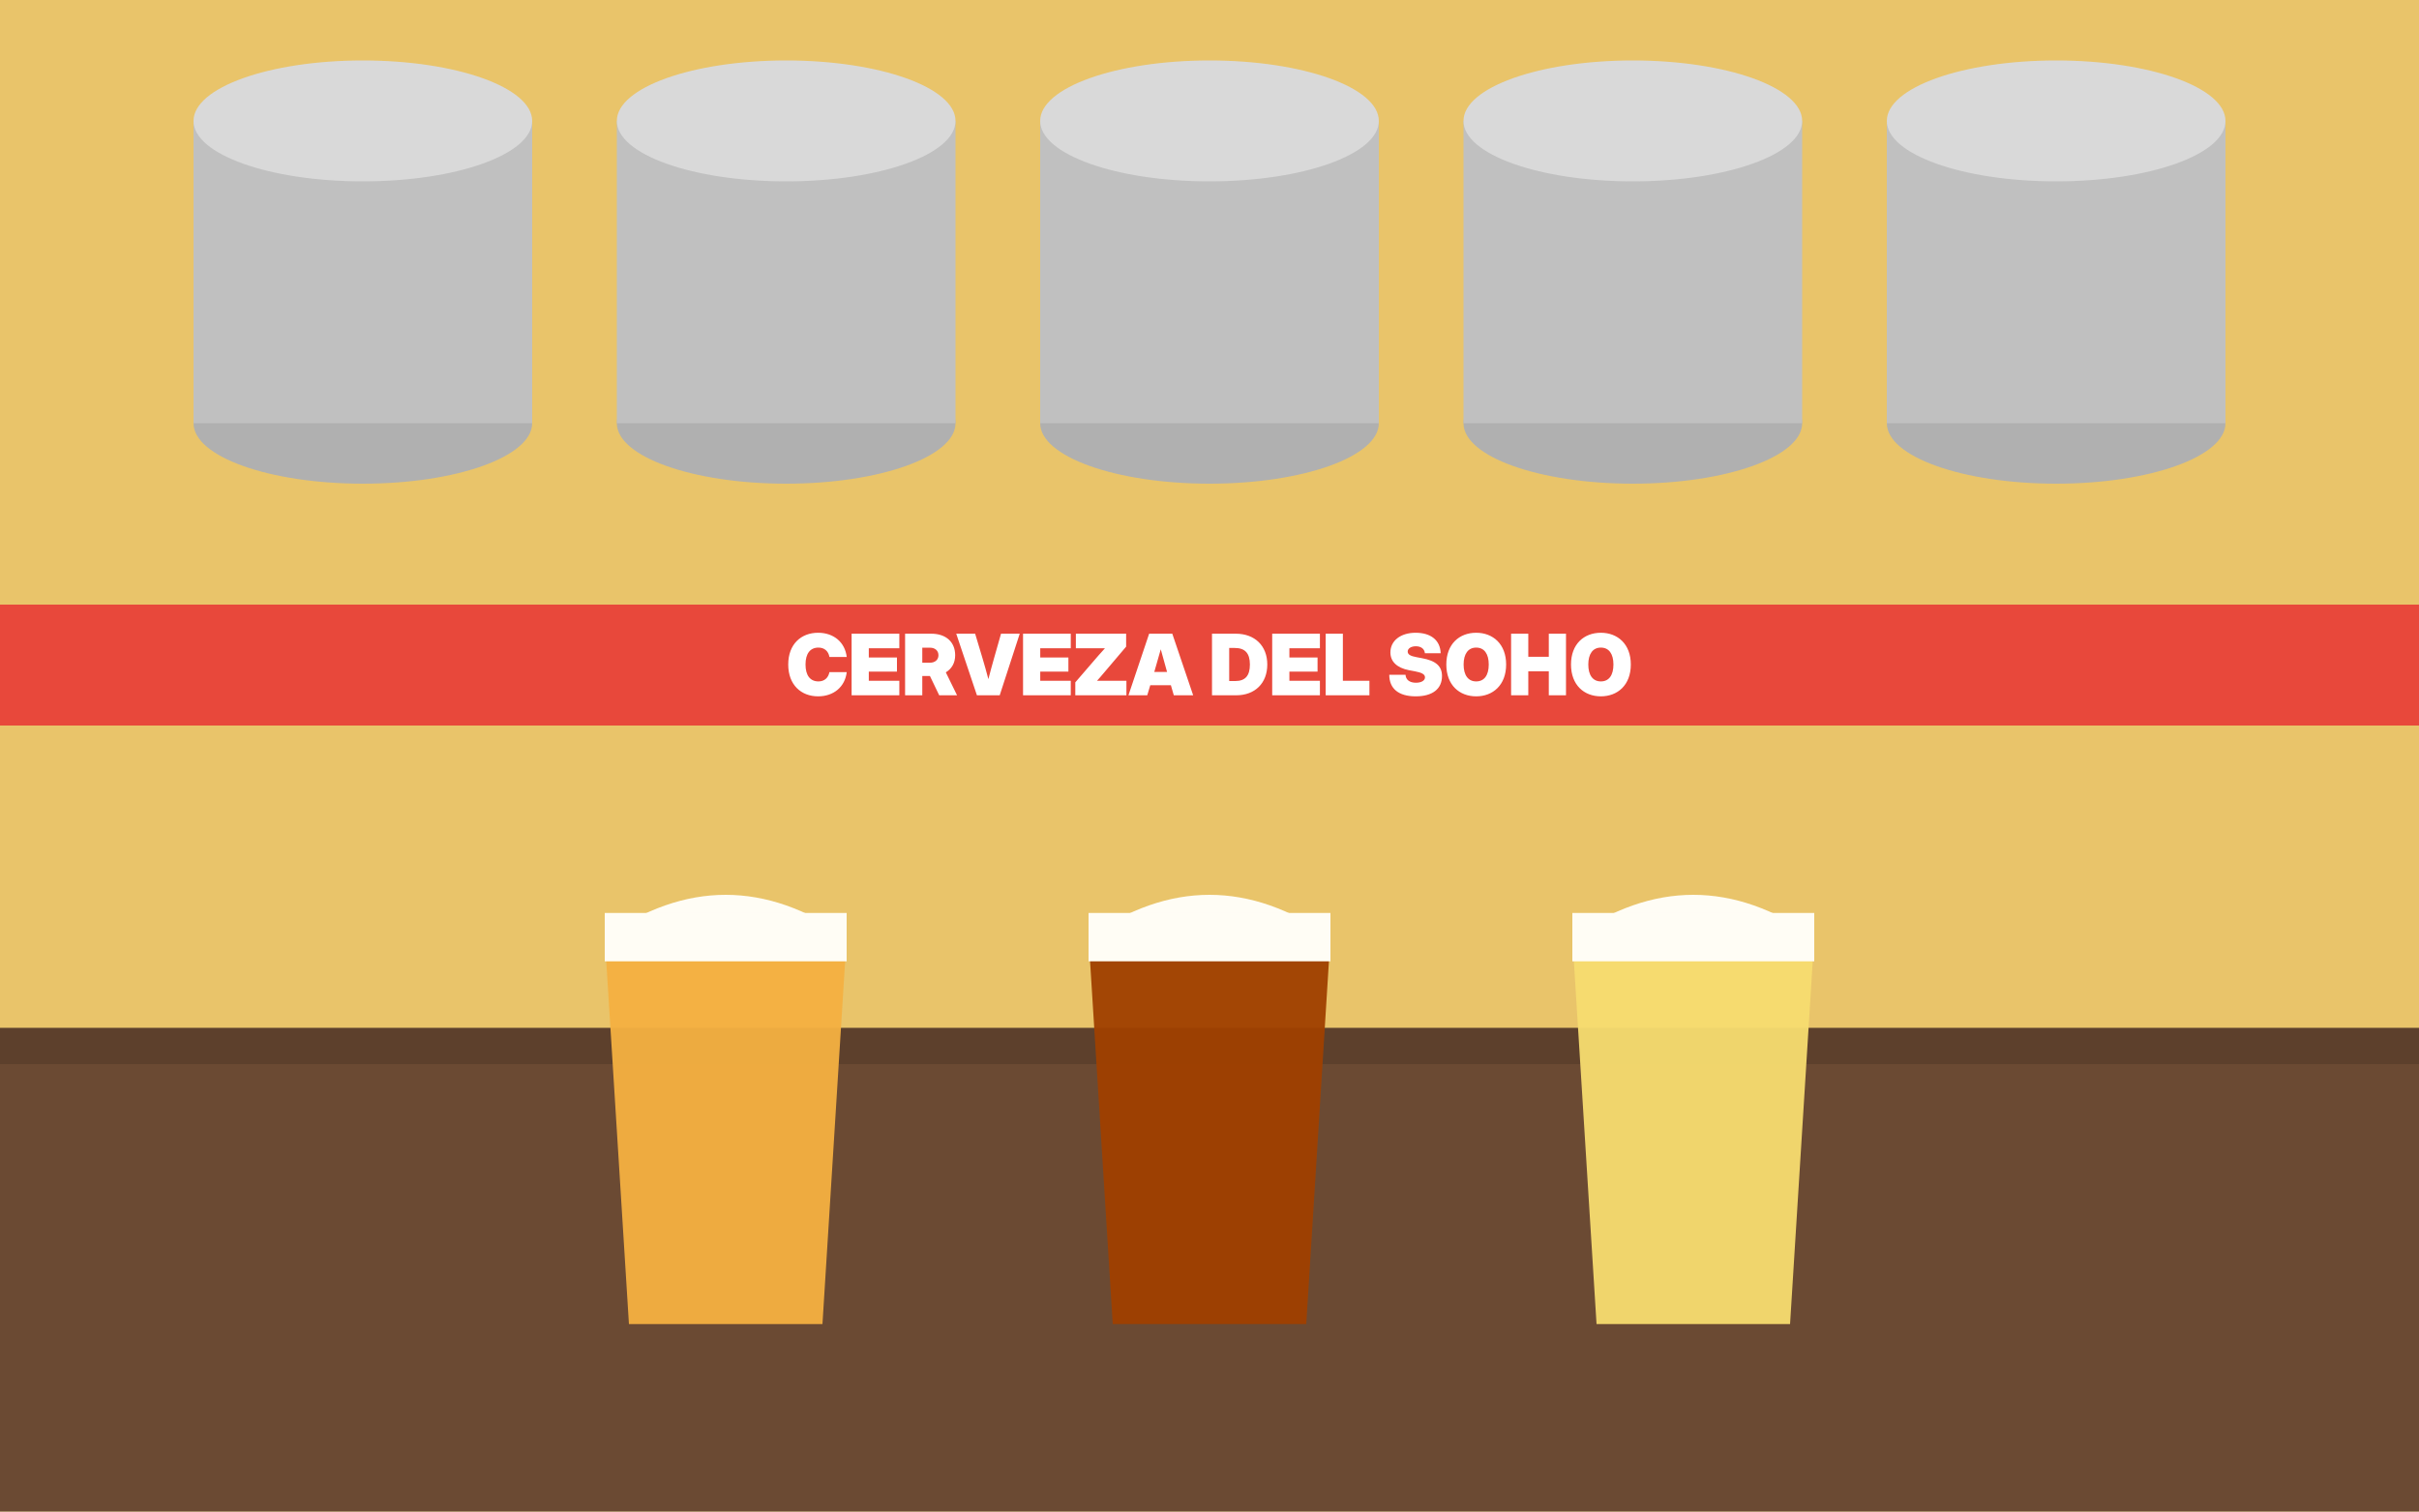
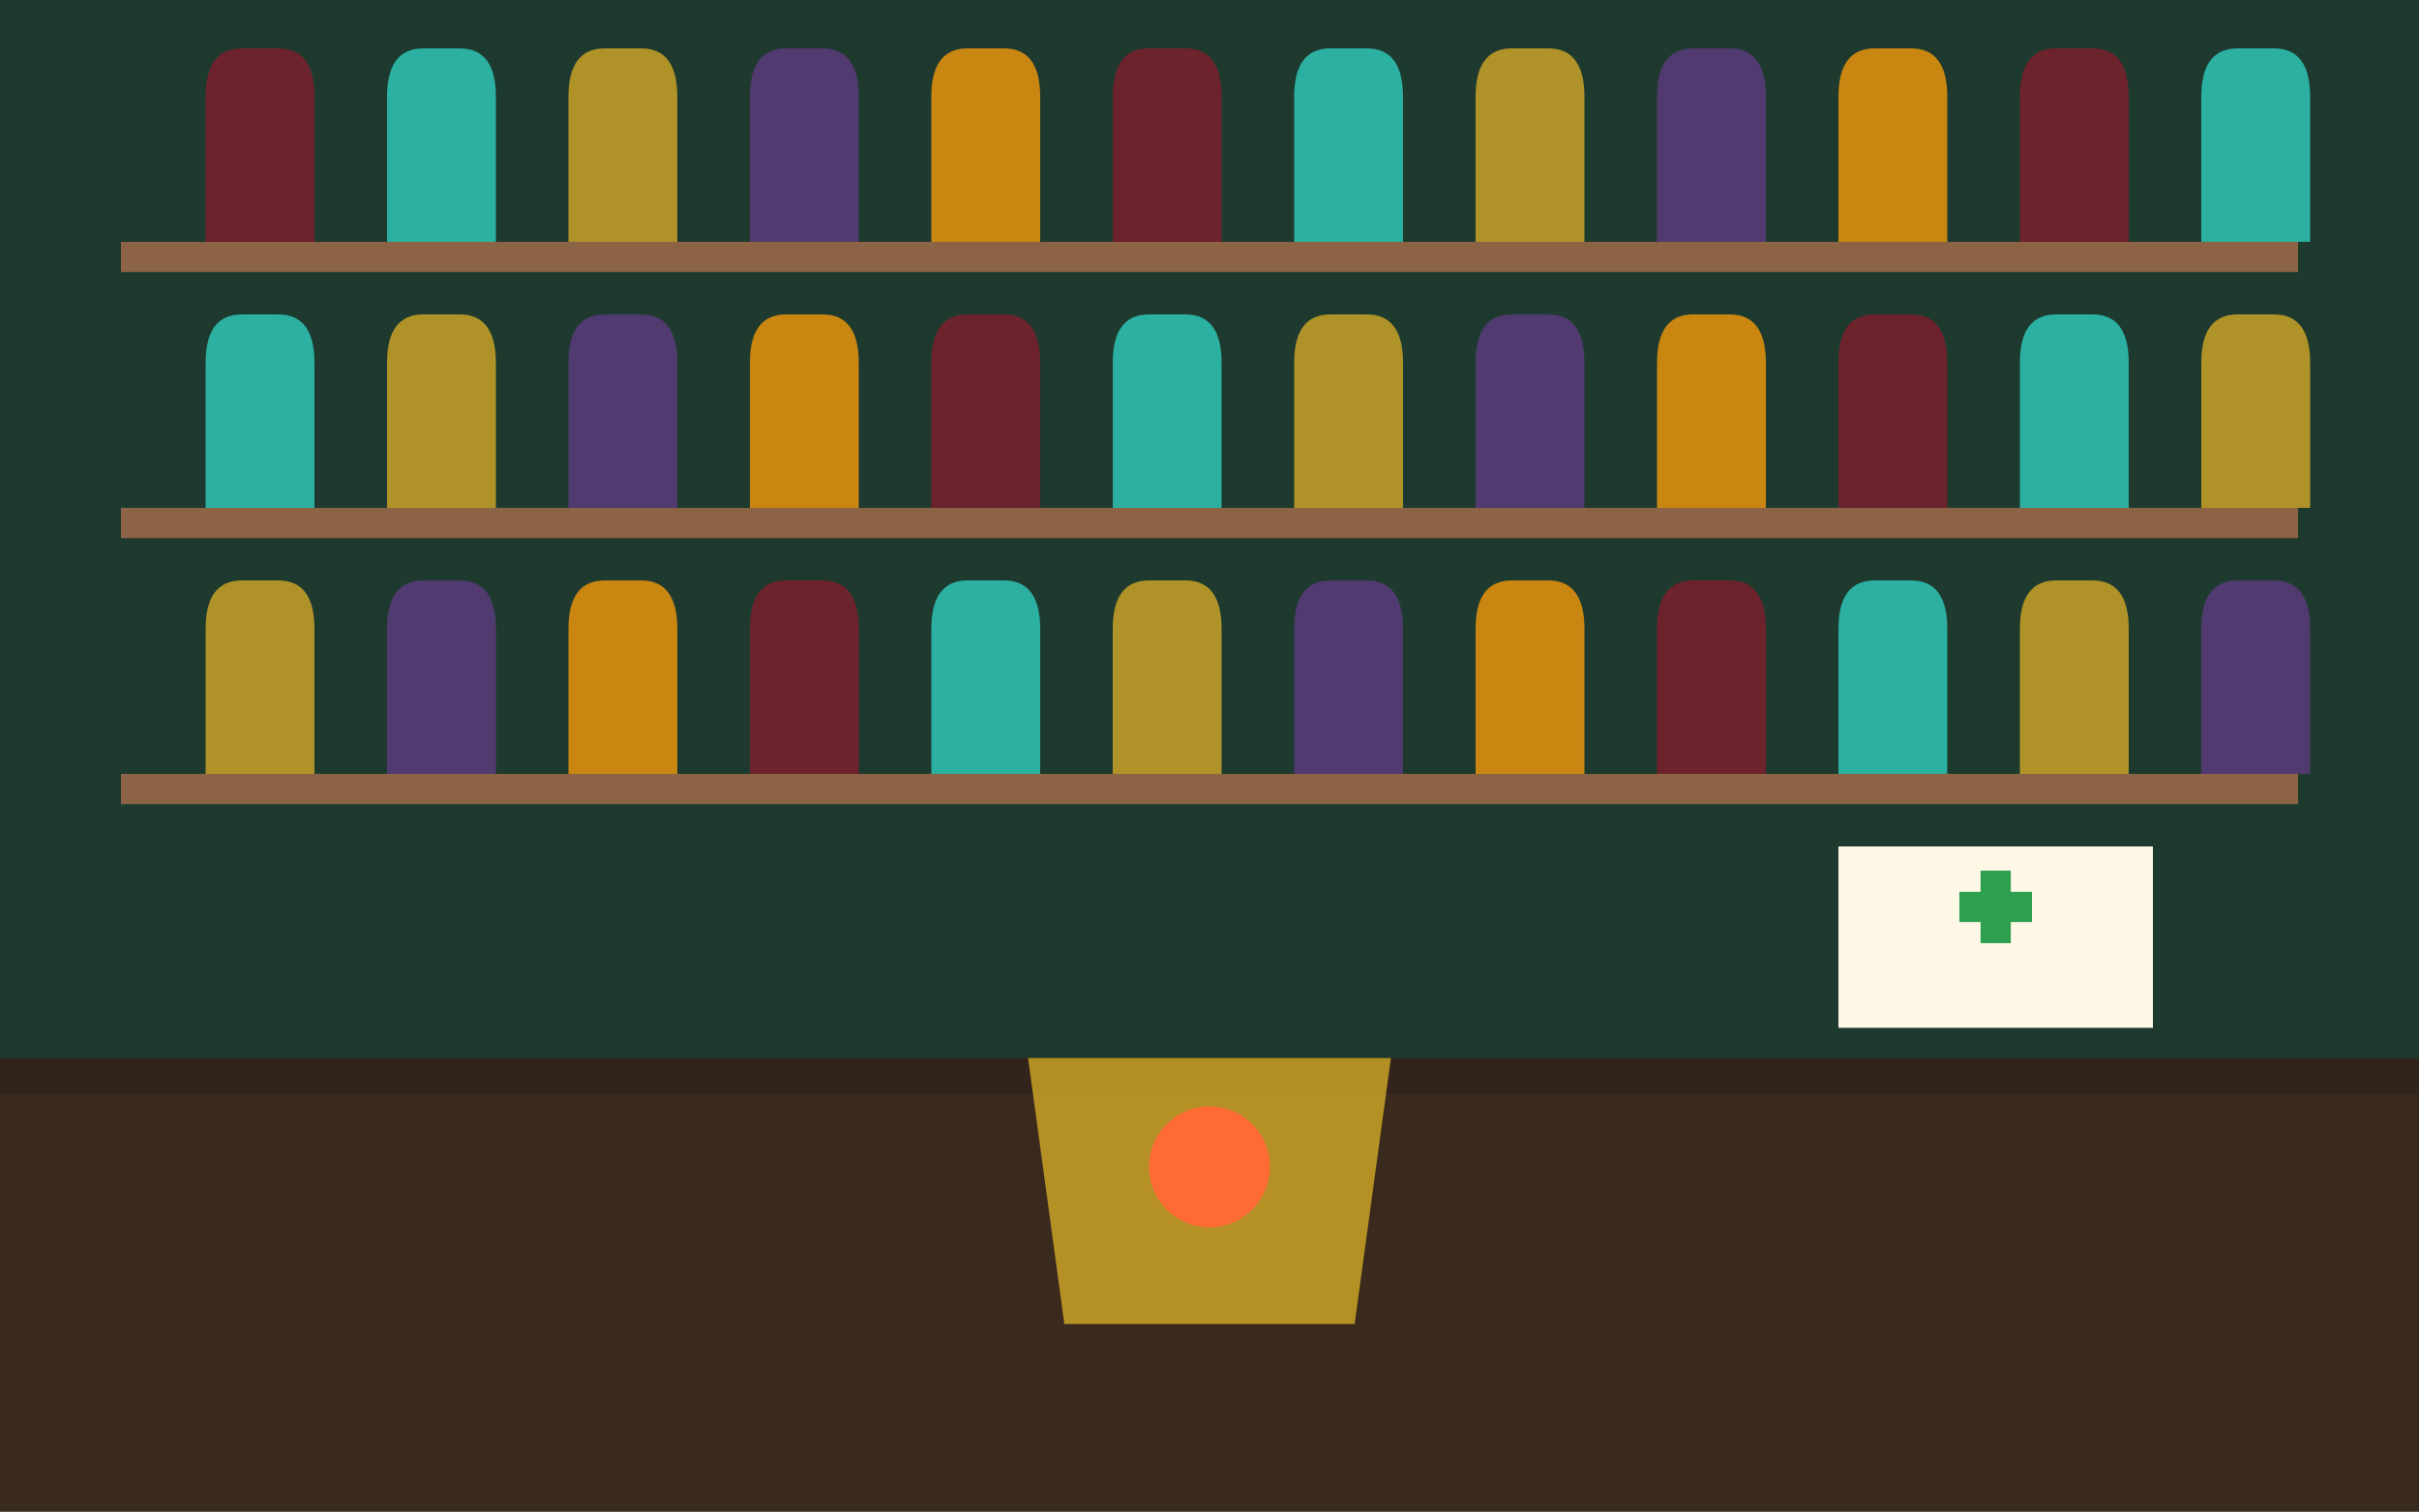
<svg xmlns="http://www.w3.org/2000/svg" viewBox="0 0 400 250" preserveAspectRatio="xMidYMid slice">
  <rect width="400" height="250" fill="#FFF" />
-   <rect width="400" height="250" fill="#E9C46A" />
-   <g transform="translate(60,30)">
-     <ellipse cx="0" cy="40" rx="28" ry="10" fill="#B0B0B0" />
-     <rect x="-28" y="-10" width="56" height="50" fill="#C0C0C0" />
-     <ellipse cx="0" cy="-10" rx="28" ry="10" fill="#D9D9D9" />
+   <rect width="400" height="250" fill="#1E3A2F" />
+   <rect x="20" y="40" width="360" height="5" fill="#8D6346" />
+   <path d="M34 40 v-24 q0 -8 6 -8 h6 q6 0 6 8 v24z" fill="#7B1E2B" opacity=".85" />
+   <path d="M64 40 v-24 q0 -8 6 -8 h6 q6 0 6 8 v24z" fill="#2EC4B6" opacity=".85" />
+   <path d="M94 40 v-24 q0 -8 6 -8 h6 q6 0 6 8 v24z" fill="#C9A227" opacity=".85" />
+   <path d="M124 40 v-24 q0 -8 6 -8 h6 q6 0 6 8 v24z" fill="#5B3A7A" opacity=".85" />
+   <path d="M154 40 v-24 q0 -8 6 -8 h6 q6 0 6 8 v24z" fill="#E8930C" opacity=".85" />
+   <path d="M184 40 v-24 q0 -8 6 -8 h6 q6 0 6 8 v24z" fill="#7B1E2B" opacity=".85" />
+   <path d="M214 40 v-24 q0 -8 6 -8 h6 q6 0 6 8 v24z" fill="#2EC4B6" opacity=".85" />
+   <path d="M244 40 v-24 q0 -8 6 -8 h6 q6 0 6 8 v24z" fill="#C9A227" opacity=".85" />
+   <path d="M274 40 v-24 q0 -8 6 -8 h6 q6 0 6 8 v24z" fill="#5B3A7A" opacity=".85" />
+   <path d="M304 40 v-24 q0 -8 6 -8 h6 q6 0 6 8 v24z" fill="#E8930C" opacity=".85" />
+   <path d="M334 40 v-24 q0 -8 6 -8 h6 q6 0 6 8 v24z" fill="#7B1E2B" opacity=".85" />
+   <path d="M364 40 v-24 q0 -8 6 -8 h6 q6 0 6 8 v24z" fill="#2EC4B6" opacity=".85" />
+   <rect x="20" y="84" width="360" height="5" fill="#8D6346" />
+   <path d="M34 84 v-24 q0 -8 6 -8 h6 q6 0 6 8 v24z" fill="#2EC4B6" opacity=".85" />
+   <path d="M64 84 v-24 q0 -8 6 -8 h6 q6 0 6 8 v24z" fill="#C9A227" opacity=".85" />
+   <path d="M94 84 v-24 q0 -8 6 -8 h6 q6 0 6 8 v24z" fill="#5B3A7A" opacity=".85" />
+   <path d="M124 84 v-24 q0 -8 6 -8 h6 q6 0 6 8 v24z" fill="#E8930C" opacity=".85" />
+   <path d="M154 84 v-24 q0 -8 6 -8 h6 q6 0 6 8 v24z" fill="#7B1E2B" opacity=".85" />
+   <path d="M184 84 v-24 q0 -8 6 -8 h6 q6 0 6 8 v24z" fill="#2EC4B6" opacity=".85" />
+   <path d="M214 84 v-24 q0 -8 6 -8 h6 q6 0 6 8 v24z" fill="#C9A227" opacity=".85" />
+   <path d="M244 84 v-24 q0 -8 6 -8 h6 q6 0 6 8 v24z" fill="#5B3A7A" opacity=".85" />
+   <path d="M274 84 v-24 q0 -8 6 -8 h6 q6 0 6 8 v24z" fill="#E8930C" opacity=".85" />
+   <path d="M304 84 v-24 q0 -8 6 -8 h6 q6 0 6 8 v24z" fill="#7B1E2B" opacity=".85" />
+   <path d="M334 84 v-24 q0 -8 6 -8 h6 q6 0 6 8 v24z" fill="#2EC4B6" opacity=".85" />
+   <path d="M364 84 v-24 q0 -8 6 -8 h6 q6 0 6 8 v24z" fill="#C9A227" opacity=".85" />
+   <rect x="20" y="128" width="360" height="5" fill="#8D6346" />
+   <path d="M34 128 v-24 q0 -8 6 -8 h6 q6 0 6 8 v24z" fill="#C9A227" opacity=".85" />
+   <path d="M64 128 v-24 q0 -8 6 -8 h6 q6 0 6 8 v24z" fill="#5B3A7A" opacity=".85" />
+   <path d="M94 128 v-24 q0 -8 6 -8 h6 q6 0 6 8 v24z" fill="#E8930C" opacity=".85" />
+   <path d="M124 128 v-24 q0 -8 6 -8 h6 q6 0 6 8 v24z" fill="#7B1E2B" opacity=".85" />
+   <path d="M154 128 v-24 q0 -8 6 -8 h6 q6 0 6 8 v24z" fill="#2EC4B6" opacity=".85" />
+   <path d="M184 128 v-24 q0 -8 6 -8 h6 q6 0 6 8 v24z" fill="#C9A227" opacity=".85" />
+   <path d="M214 128 v-24 q0 -8 6 -8 h6 q6 0 6 8 v24z" fill="#5B3A7A" opacity=".85" />
+   <path d="M244 128 v-24 q0 -8 6 -8 h6 q6 0 6 8 v24z" fill="#E8930C" opacity=".85" />
+   <path d="M274 128 v-24 q0 -8 6 -8 h6 q6 0 6 8 v24z" fill="#7B1E2B" opacity=".85" />
+   <path d="M304 128 v-24 q0 -8 6 -8 h6 q6 0 6 8 v24z" fill="#2EC4B6" opacity=".85" />
+   <path d="M334 128 v-24 q0 -8 6 -8 h6 q6 0 6 8 v24z" fill="#C9A227" opacity=".85" />
+   <path d="M364 128 v-24 q0 -8 6 -8 h6 q6 0 6 8 v24z" fill="#5B3A7A" opacity=".85" />
+   <rect x="0" y="175" width="400" height="75" fill="#3A2A1E" />
+   <rect x="0" y="175" width="400" height="6" fill="#00000022" />
+   <g transform="translate(200,215)">
+     <path d="M-30 -40 h60 l-6 44 h-48z" fill="#C9A227" opacity=".85" />
+     <circle cx="0" cy="-22" r="10" fill="#FF6B35" />
  </g>
-   <g transform="translate(130,30)">
-     <ellipse cx="0" cy="40" rx="28" ry="10" fill="#B0B0B0" />
-     <rect x="-28" y="-10" width="56" height="50" fill="#C0C0C0" />
-     <ellipse cx="0" cy="-10" rx="28" ry="10" fill="#D9D9D9" />
-   </g>
-   <g transform="translate(200,30)">
-     <ellipse cx="0" cy="40" rx="28" ry="10" fill="#B0B0B0" />
-     <rect x="-28" y="-10" width="56" height="50" fill="#C0C0C0" />
-     <ellipse cx="0" cy="-10" rx="28" ry="10" fill="#D9D9D9" />
-   </g>
-   <g transform="translate(270,30)">
-     <ellipse cx="0" cy="40" rx="28" ry="10" fill="#B0B0B0" />
-     <rect x="-28" y="-10" width="56" height="50" fill="#C0C0C0" />
-     <ellipse cx="0" cy="-10" rx="28" ry="10" fill="#D9D9D9" />
-   </g>
-   <g transform="translate(340,30)">
-     <ellipse cx="0" cy="40" rx="28" ry="10" fill="#B0B0B0" />
-     <rect x="-28" y="-10" width="56" height="50" fill="#C0C0C0" />
-     <ellipse cx="0" cy="-10" rx="28" ry="10" fill="#D9D9D9" />
-   </g>
-   <rect x="0" y="100" width="400" height="20" fill="#E8483B" />
-   <text x="200" y="115" text-anchor="middle" font-family="Inter Display" font-weight="900" font-size="14" fill="#fff">CERVEZA DEL SOHO</text>
-   <rect x="0" y="170" width="400" height="80" fill="#6B4A33" />
-   <rect x="0" y="170" width="400" height="6" fill="#00000022" />
-   <g transform="translate(120,215)">
-     <path d="M-20 -60 h40 l-4 64 h-32z" fill="#F5B041" opacity=".95" />
-     <path d="M-20 -60 q20 -14 40 0z" fill="#FFFDF5" />
-     <rect x="-20" y="-64" width="40" height="8" fill="#FFFDF5" />
-   </g>
-   <g transform="translate(200,215)">
-     <path d="M-20 -60 h40 l-4 64 h-32z" fill="#A04000" opacity=".95" />
-     <path d="M-20 -60 q20 -14 40 0z" fill="#FFFDF5" />
-     <rect x="-20" y="-64" width="40" height="8" fill="#FFFDF5" />
-   </g>
-   <g transform="translate(280,215)">
-     <path d="M-20 -60 h40 l-4 64 h-32z" fill="#F7DC6F" opacity=".95" />
-     <path d="M-20 -60 q20 -14 40 0z" fill="#FFFDF5" />
-     <rect x="-20" y="-64" width="40" height="8" fill="#FFFDF5" />
+   <g transform="translate(330,150)">
+     <rect x="-26" y="-10" width="52" height="30" fill="#FFF8E7" />
+     <path d="M-6 0 h12 M0 -6 v12" stroke="#2E9E4F" stroke-width="5" />
  </g>
</svg>
